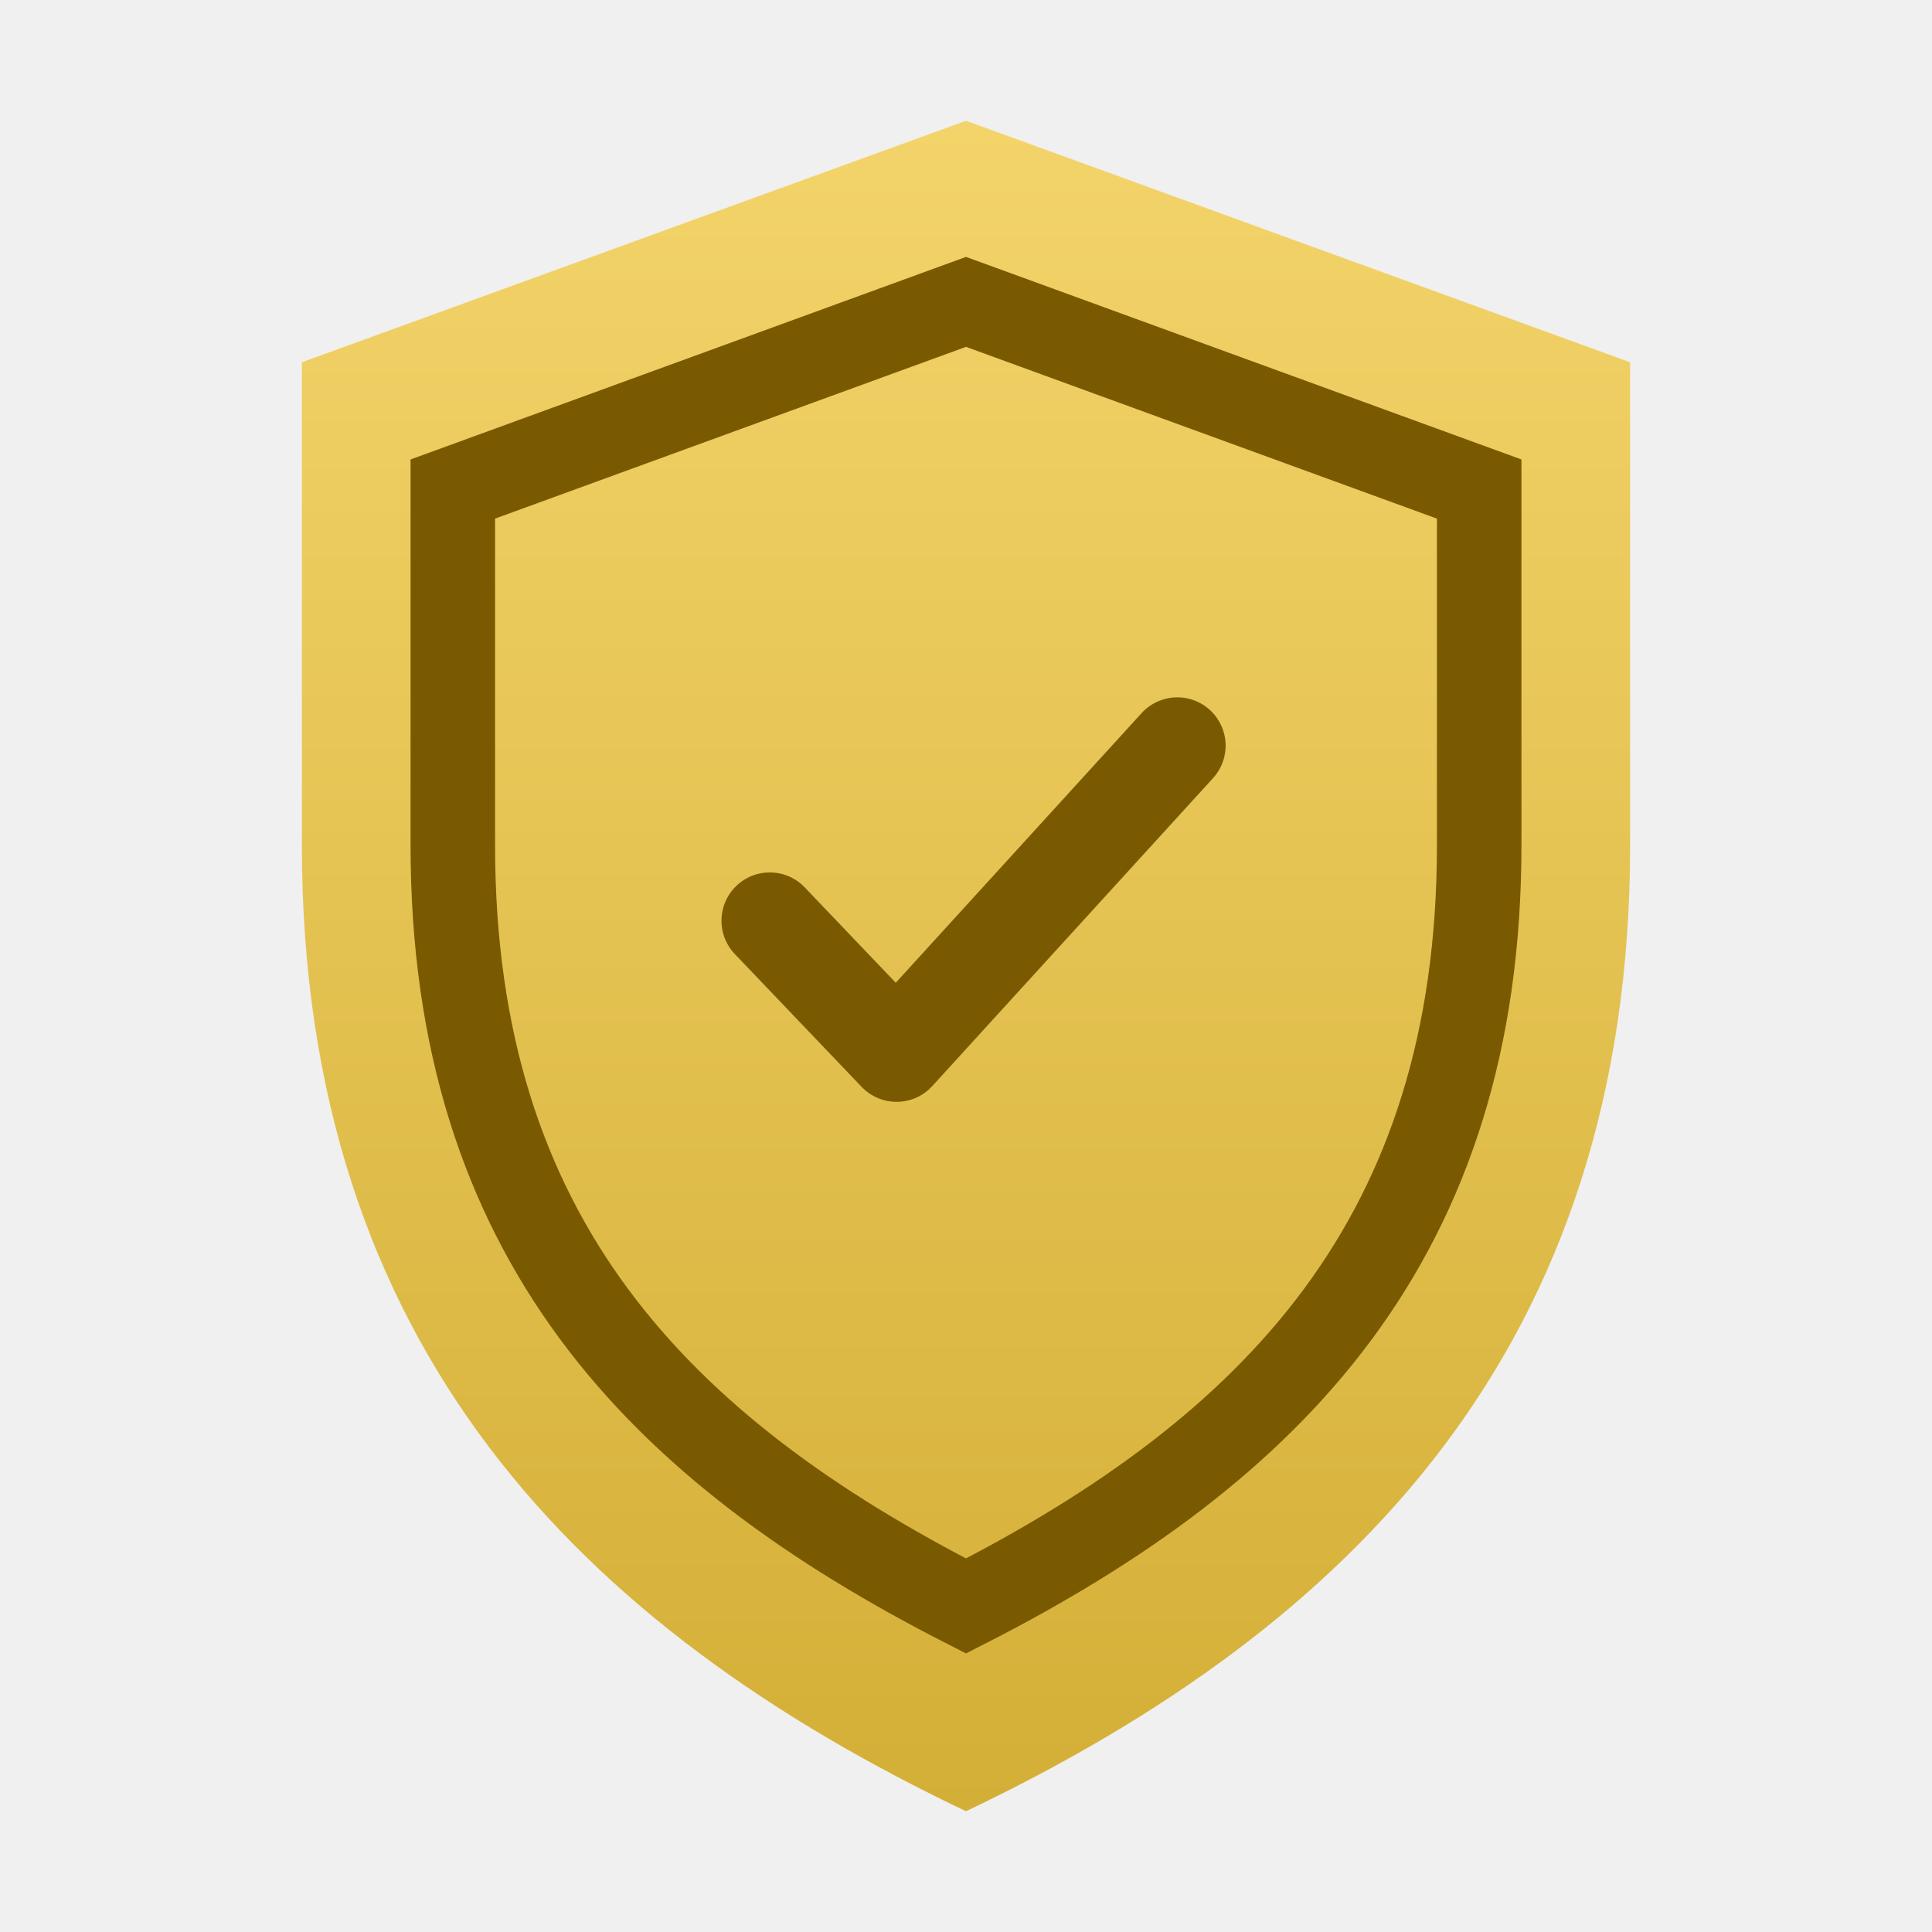
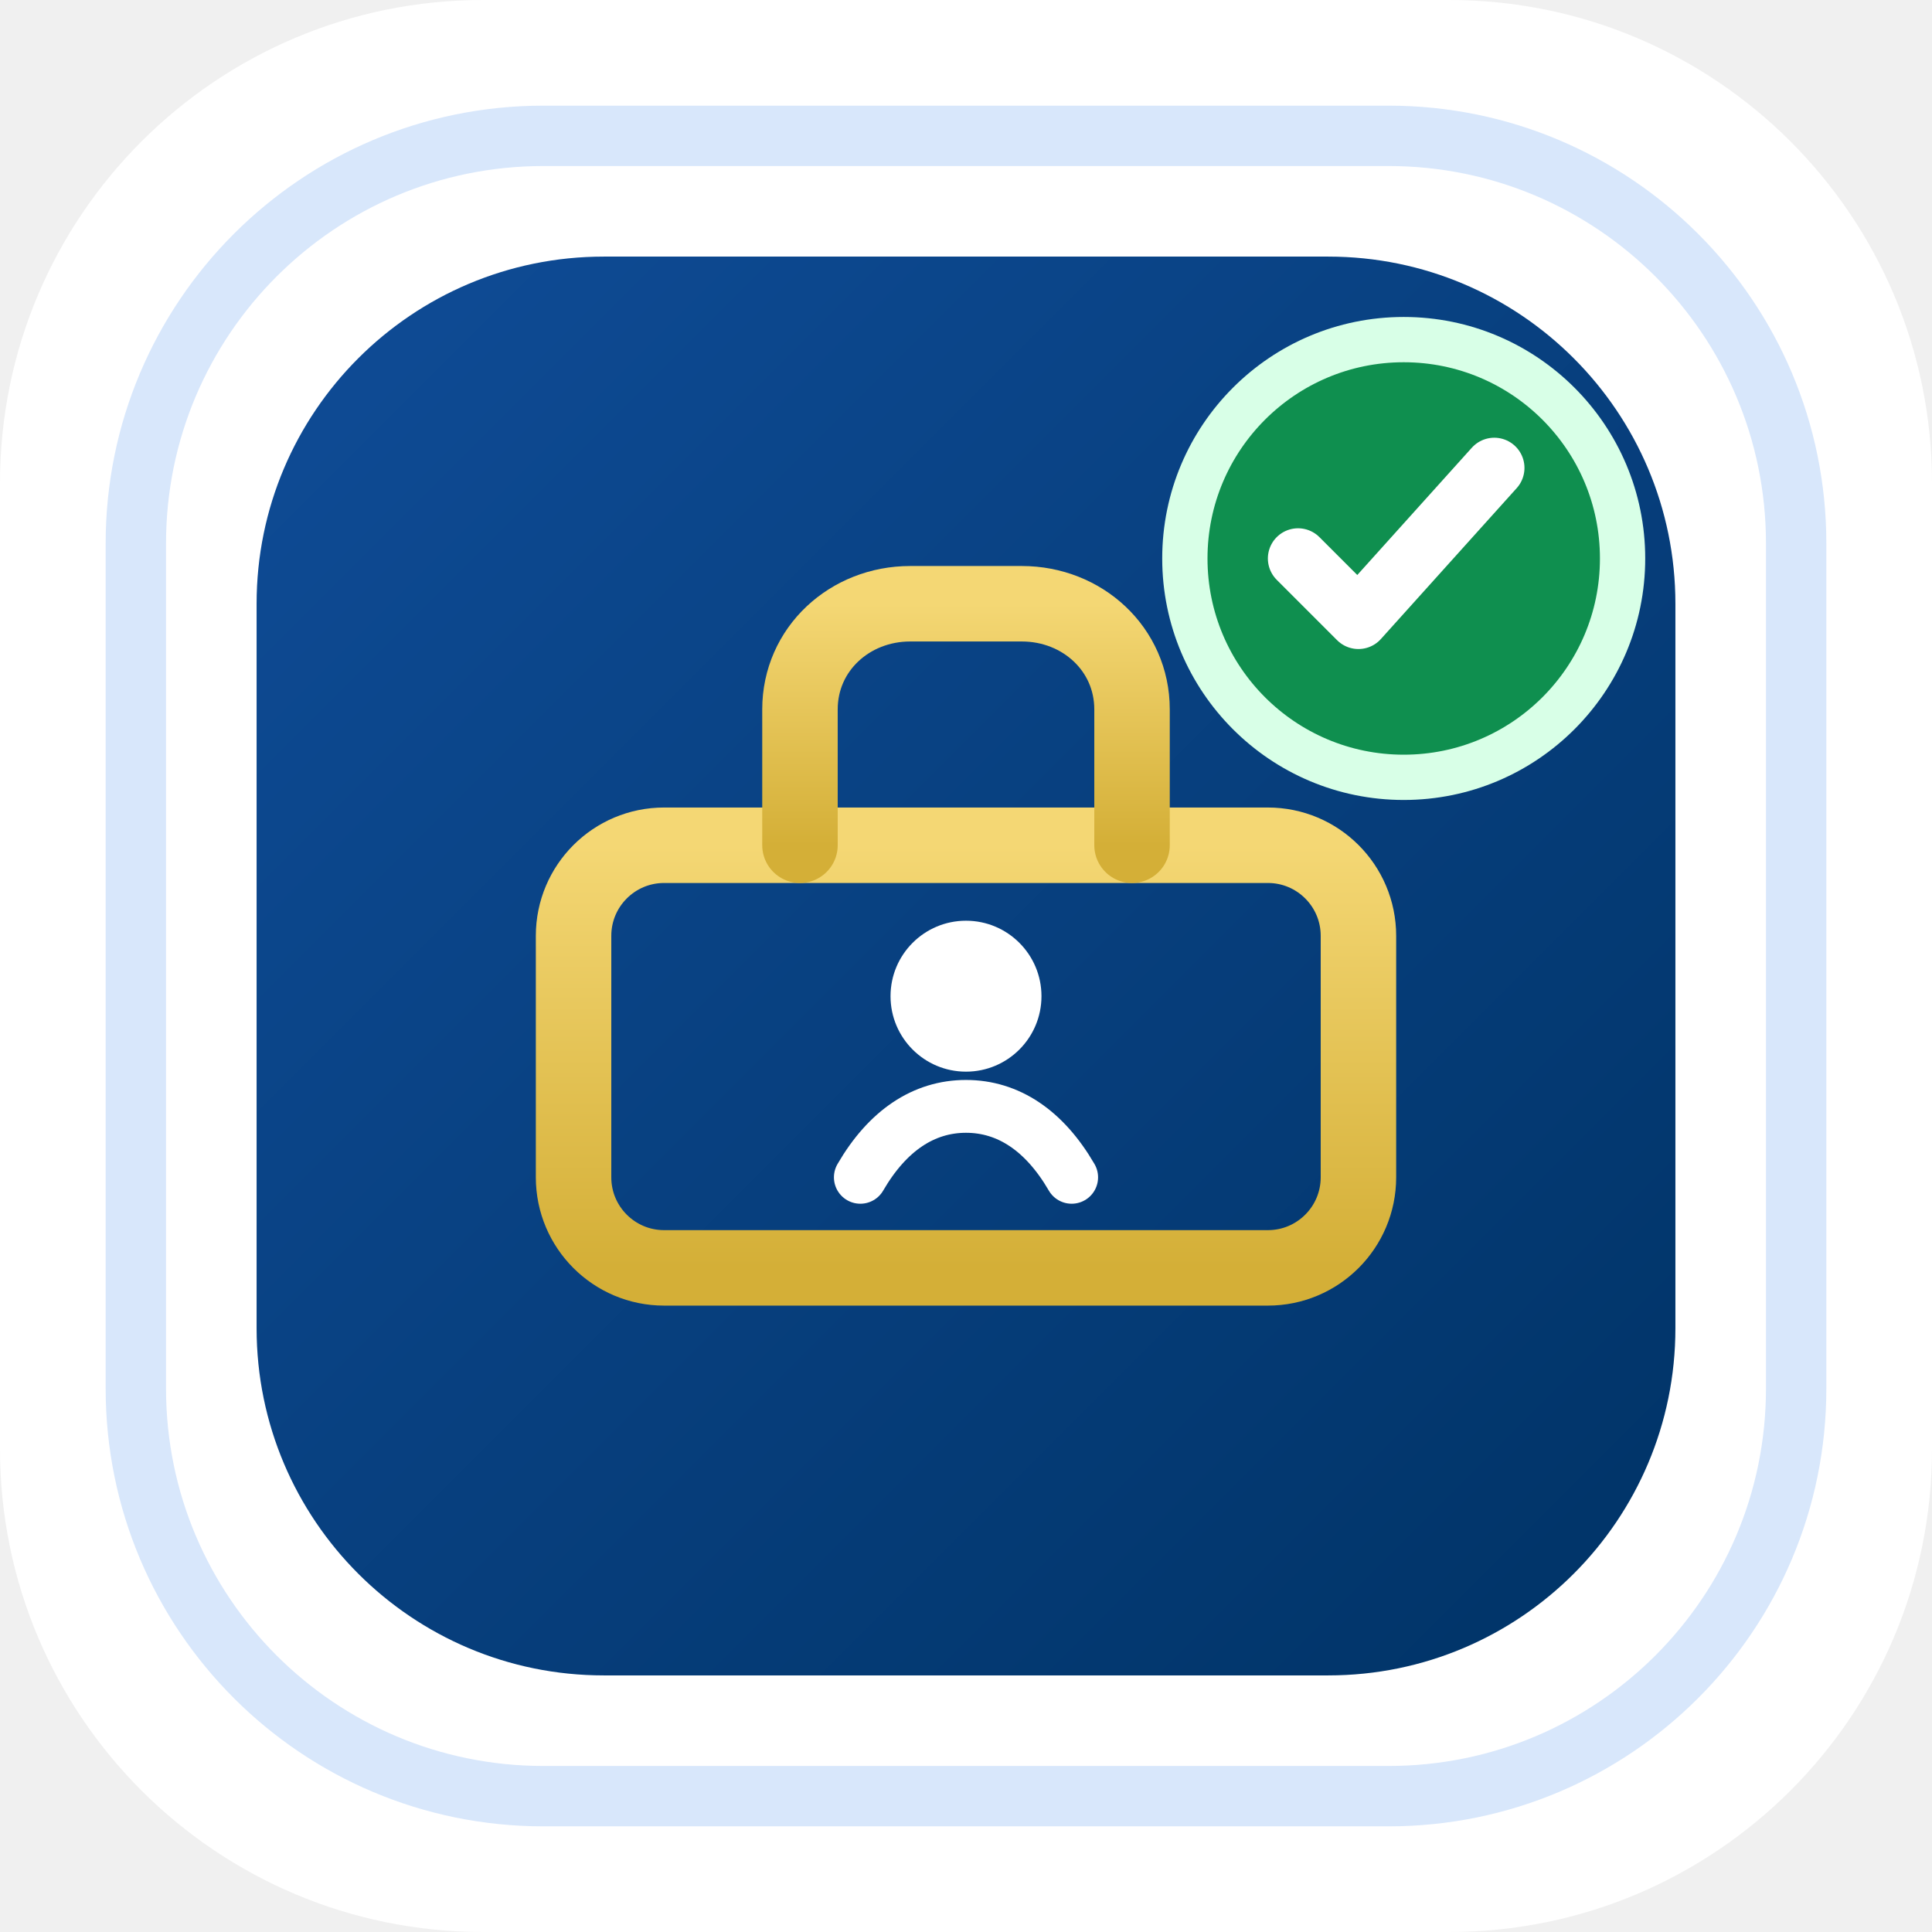
- <svg xmlns="http://www.w3.org/2000/svg" viewBox="0 0 64 64" role="img" aria-label="Shield favicon">
+ <svg xmlns="http://www.w3.org/2000/svg" viewBox="0 0 256 256" role="img" aria-label="Recruitment portal favicon">
  <defs>
-     <linearGradient id="shieldGrad" x1="0" y1="0" x2="0" y2="1">
-       <stop offset="0%" stop-color="#F3D46A" />
-       <stop offset="100%" stop-color="#D4AF37" />
+     <linearGradient id="panel" x1="0" y1="0" x2="1" y2="1">
+       <stop offset="0%" stop-color="#0f4c97" />
+       <stop offset="100%" stop-color="#003366" />
+     </linearGradient>
+     <linearGradient id="accent" x1="0" y1="0" x2="0" y2="1">
+       <stop offset="0%" stop-color="#f4d774" />
+       <stop offset="100%" stop-color="#d4af37" />
    </linearGradient>
  </defs>
-   <path d="M32 4l22 8v16c0 16.6-9.2 25.9-22 32C19.2 53.9 10 44.6 10 28V12l22-8z" fill="url(#shieldGrad)" />
-   <path d="M32 10l17 6.2V28c0 13-6.8 20-17 25.2C21.8 48 15 41 15 28V16.2L32 10z" fill="none" stroke="#7A5A00" stroke-width="2.8" />
-   <path d="M25.5 30.5l4.2 4.4 9.3-10.2" fill="none" stroke="#7A5A00" stroke-width="3.2" stroke-linecap="round" stroke-linejoin="round" />
+   <rect width="256" height="256" rx="64" fill="#ffffff" />
+   <rect x="18" y="18" width="220" height="220" rx="54" fill="#ffffff" stroke="#d8e7fb" stroke-width="8" />
+   <rect x="34" y="34" width="188" height="188" rx="46" fill="url(#panel)" />
+   <rect x="76" y="112" width="104" height="56" rx="12" fill="none" stroke="url(#accent)" stroke-width="10" />
+   <path d="M106 112V94c0-8 6.6-14 14.6-14h14.8c8 0 14.6 6 14.6 14v18" fill="none" stroke="url(#accent)" stroke-width="10" stroke-linecap="round" />
+   <circle cx="128" cy="132" r="10" fill="#ffffff" />
+   <path d="M114 156c3.6-6.2 8.4-9.4 14-9.4 5.6 0 10.4 3.2 14 9.4" fill="none" stroke="#ffffff" stroke-width="7" stroke-linecap="round" />
+   <circle cx="186" cy="74" r="29" fill="#0f8f4f" stroke="#d8ffe7" stroke-width="6" />
+   <path d="M172 74l8 8 18-20" fill="none" stroke="#ffffff" stroke-width="8" stroke-linecap="round" stroke-linejoin="round" />
</svg>
